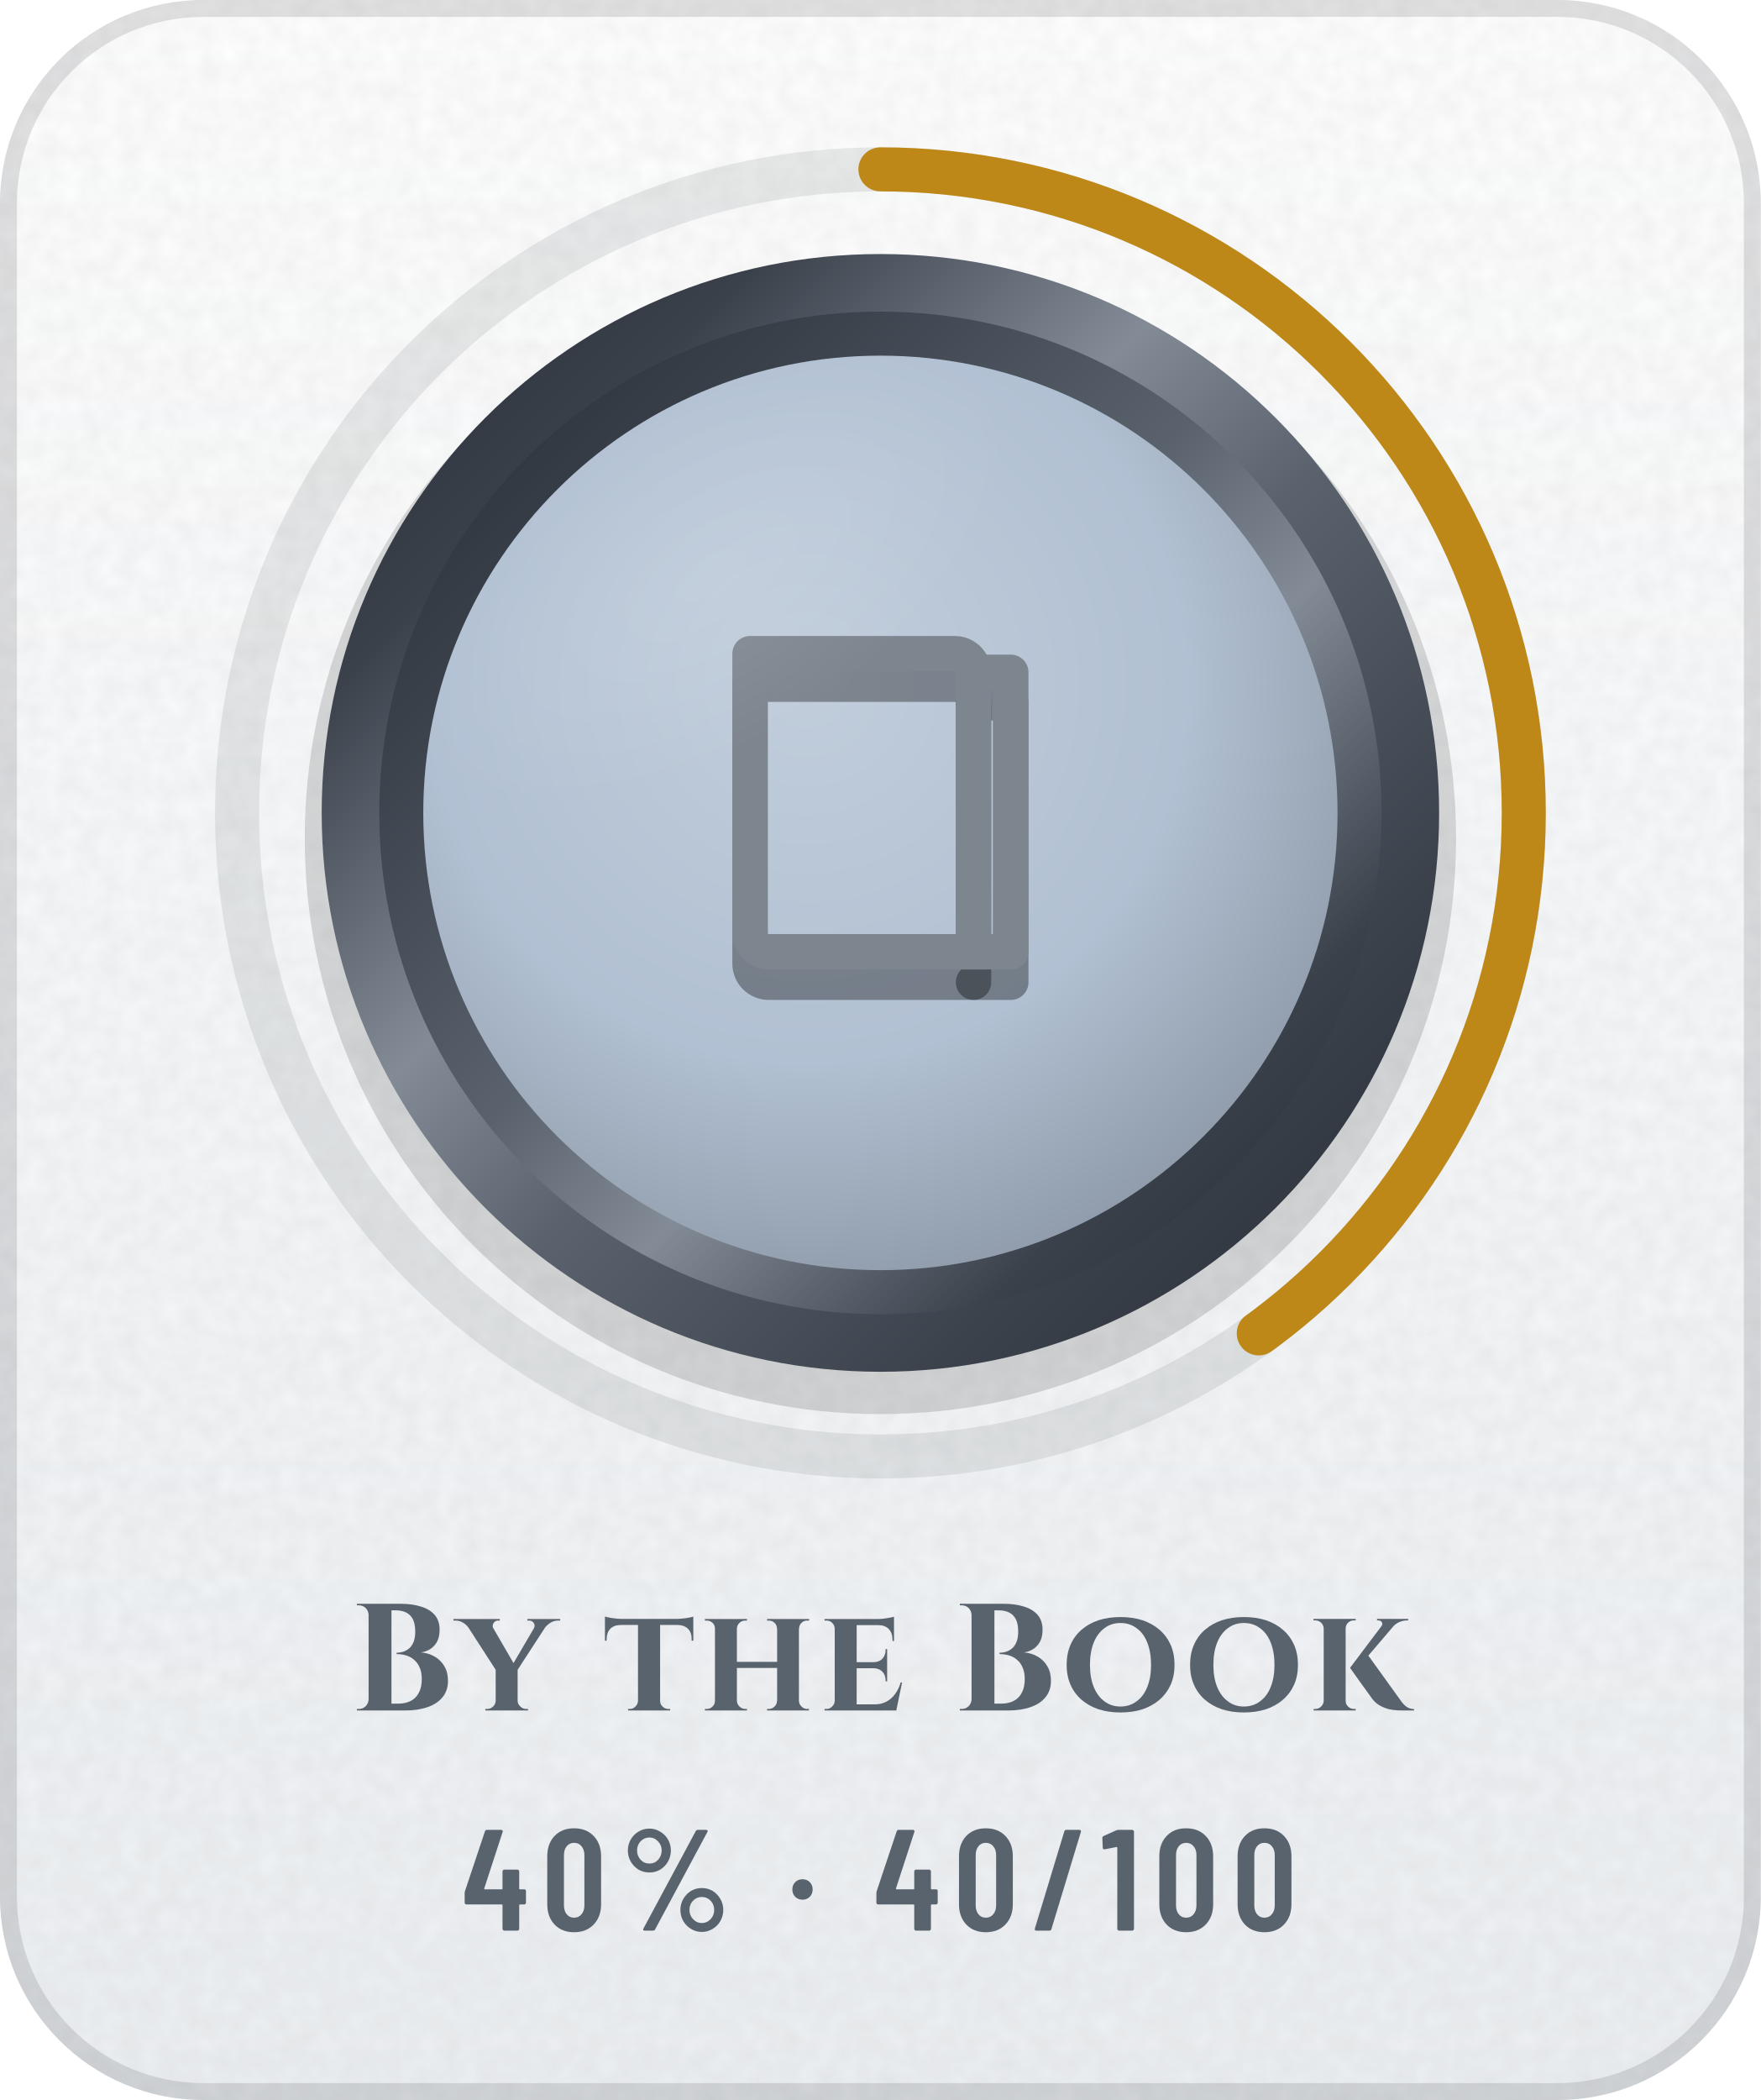
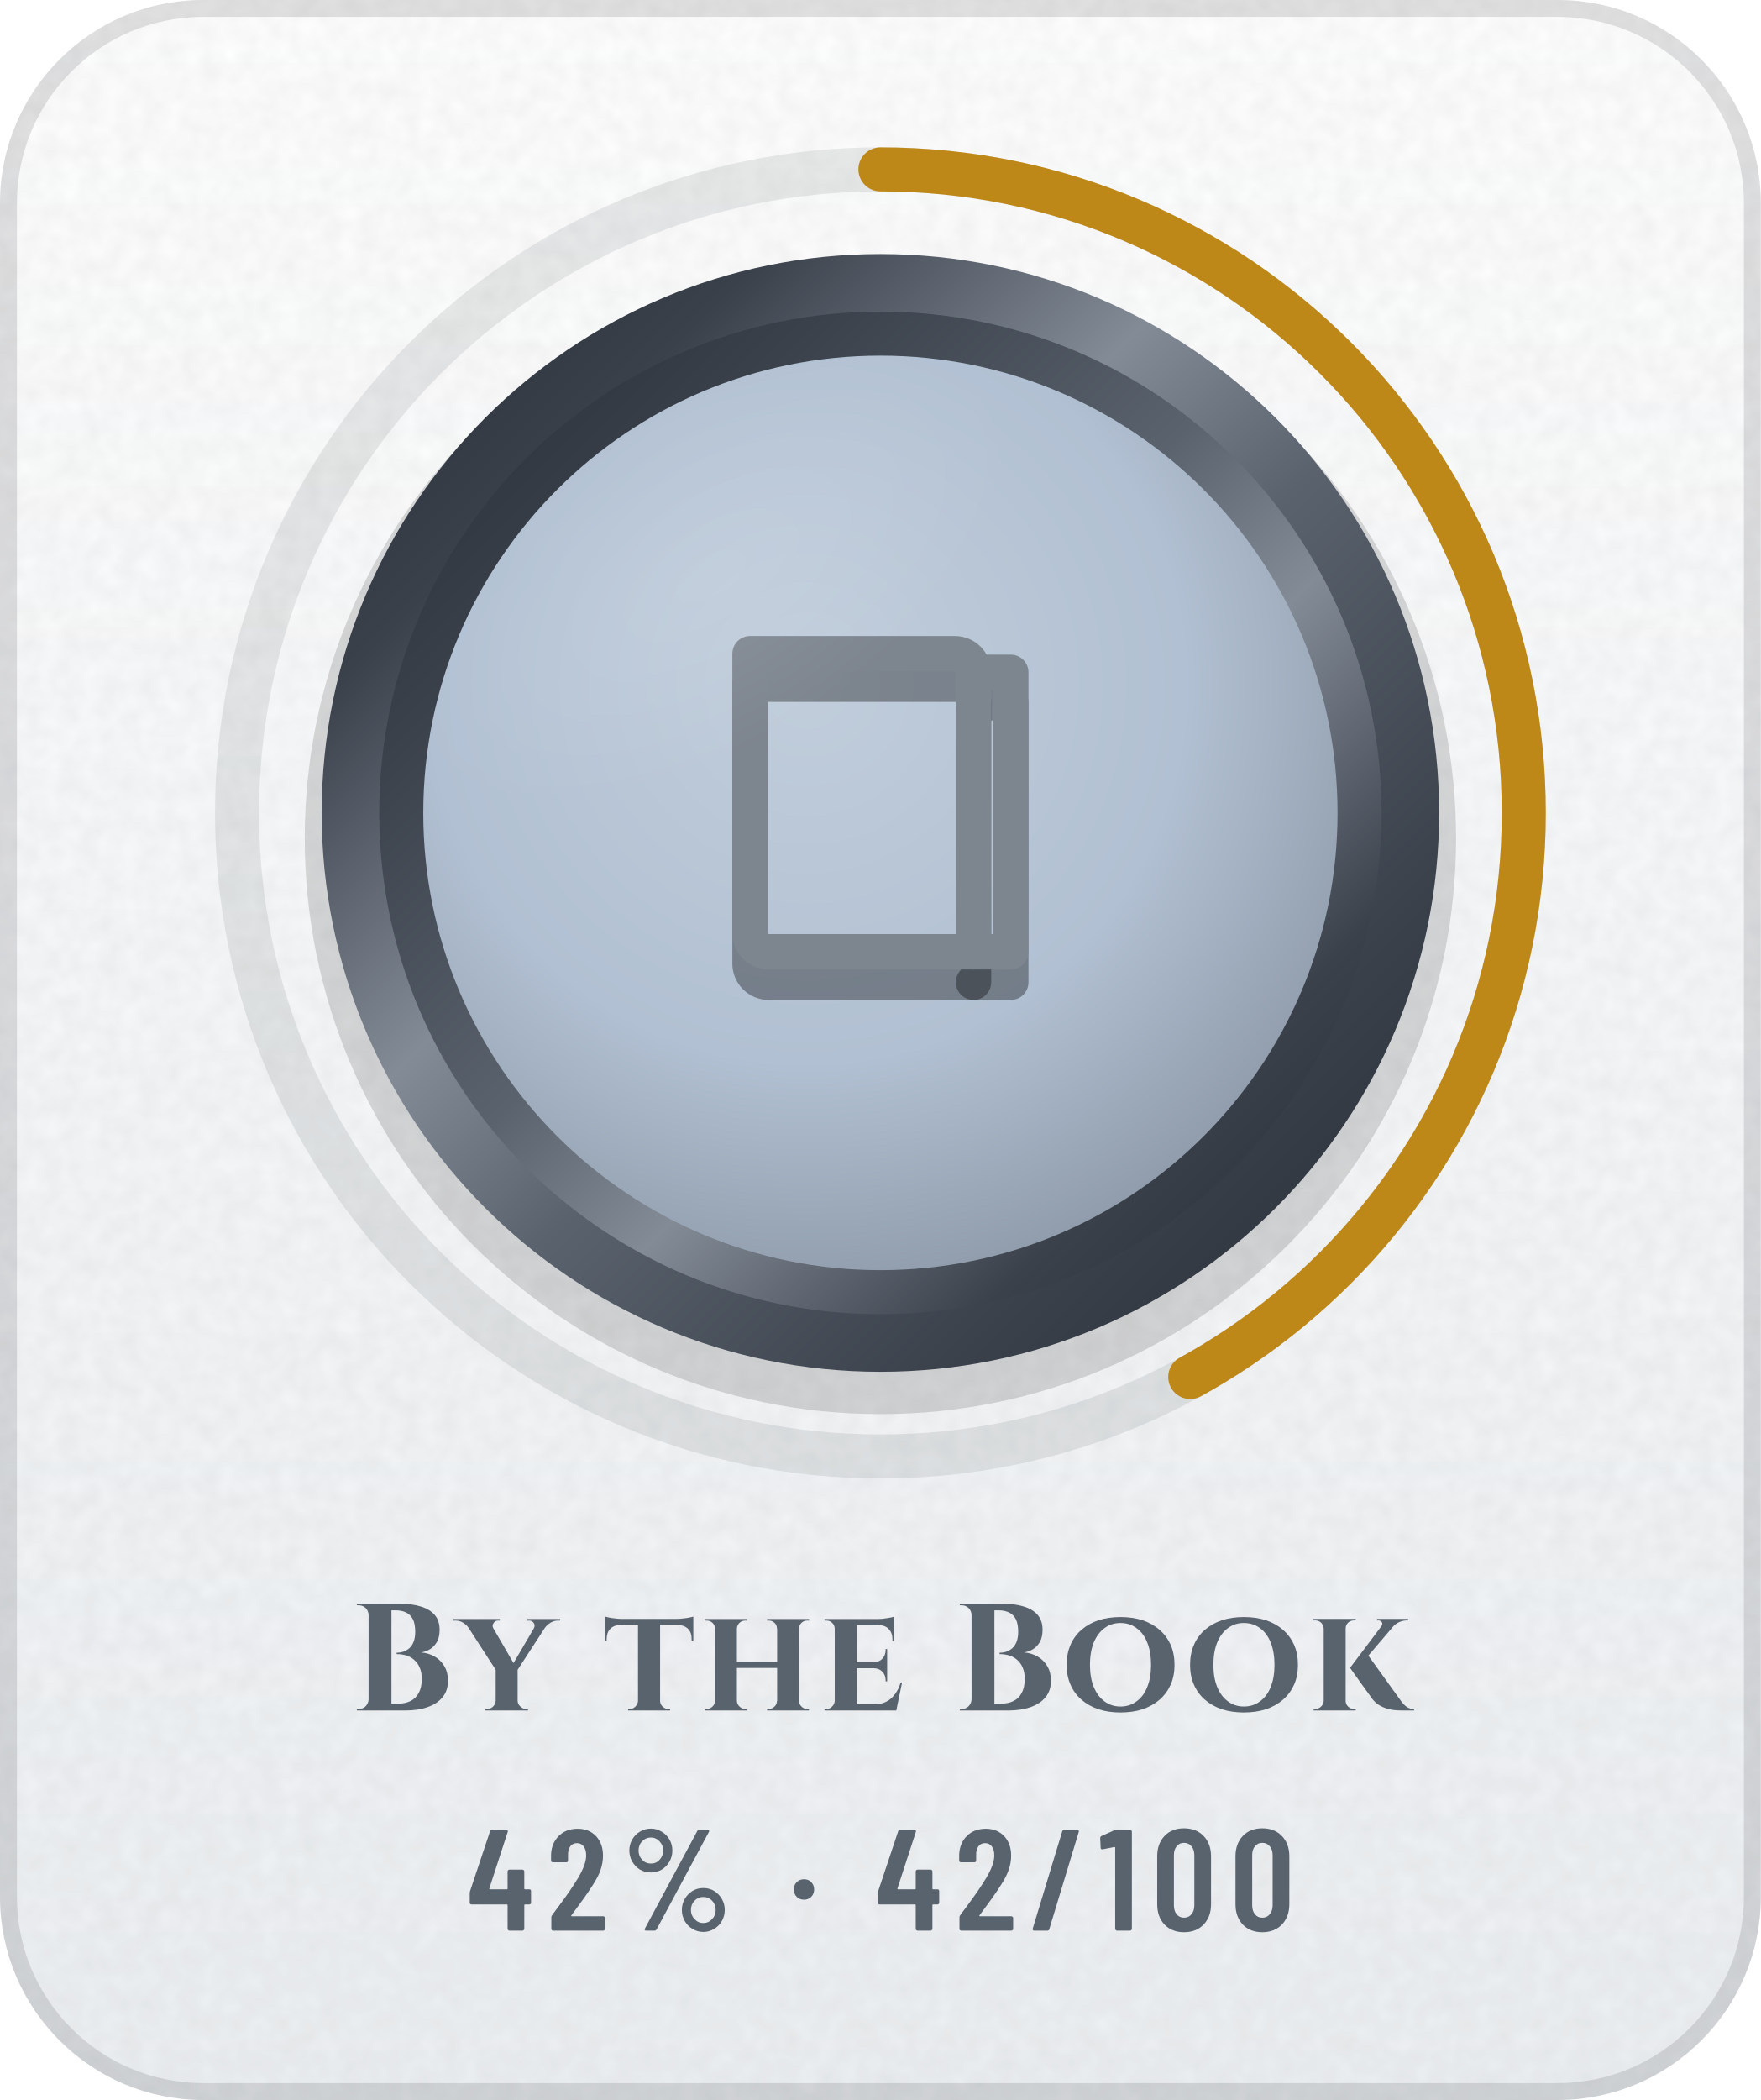
- <svg xmlns="http://www.w3.org/2000/svg" width="104" height="124" viewBox="0 0 104 124" role="img" aria-label="By the Book: 40% (40 of 100)">
+ <svg xmlns="http://www.w3.org/2000/svg" width="104" height="124" viewBox="0 0 104 124" role="img" aria-label="By the Book: 42% (42 of 100)">
  <defs>
    <linearGradient id="bg" x1="0" y1="0" x2="0" y2="1">
      <stop offset="0" stop-color="#FFFFFF" />
      <stop offset="1" stop-color="#EDF0F3" />
    </linearGradient>
    <clipPath id="card">
      <rect width="104" height="124" rx="12" />
    </clipPath>
    <filter id="grain" x="0" y="0" width="100%" height="100%">
      <feTurbulence type="fractalNoise" baseFrequency=".85" numOctaves="2" stitchTiles="stitch" />
      <feColorMatrix values="0 0 0 0 0 0 0 0 0 0 0 0 0 0 0 0 0 0 .05 0" />
    </filter>
    <radialGradient id="glow" cx=".5" cy=".5" r=".5">
      <stop offset="0" stop-color="#5A626D" stop-opacity="0" />
      <stop offset="1" stop-color="#5A626D" stop-opacity="0" />
    </radialGradient>
    <linearGradient id="mh" x1="0" y1="0" x2="1" y2="0">
      <stop offset="0" stop-color="#252A32" />
      <stop offset="0.2" stop-color="#3A414B" />
      <stop offset="0.4" stop-color="#838B96" />
      <stop offset="0.54" stop-color="#5A626D" />
      <stop offset="0.78" stop-color="#3A414B" />
      <stop offset="1" stop-color="#252A32" />
    </linearGradient>
    <linearGradient id="md" x1="0" y1="0" x2="1" y2="1">
      <stop offset="0" stop-color="#252A32" />
      <stop offset="0.2" stop-color="#3A414B" />
      <stop offset="0.4" stop-color="#838B96" />
      <stop offset="0.54" stop-color="#5A626D" />
      <stop offset="0.78" stop-color="#3A414B" />
      <stop offset="1" stop-color="#252A32" />
    </linearGradient>
    <linearGradient id="mdr" x1="1" y1="1" x2="0" y2="0">
      <stop offset="0" stop-color="#252A32" />
      <stop offset="0.2" stop-color="#3A414B" />
      <stop offset="0.4" stop-color="#838B96" />
      <stop offset="0.54" stop-color="#5A626D" />
      <stop offset="0.78" stop-color="#3A414B" />
      <stop offset="1" stop-color="#252A32" />
    </linearGradient>
    <linearGradient id="dia" x1="0" y1="0" x2="1" y2="0">
      <stop offset="0" stop-color="#2F7DD1" />
      <stop offset=".5" stop-color="#7B61E0" />
      <stop offset="1" stop-color="#C2449A" />
    </linearGradient>
    <linearGradient id="pb" x1="0" y1="0" x2="1" y2="0">
      <stop offset="0" stop-color="#8F5125" />
      <stop offset="1" stop-color="#CC8850" />
    </linearGradient>
    <linearGradient id="shg" x1="0" y1="0" x2="1" y2="0">
      <stop offset="0" stop-color="#FFFFFF" stop-opacity="0" />
      <stop offset=".5" stop-color="#FFFFFF" stop-opacity=".6" />
      <stop offset="1" stop-color="#FFFFFF" stop-opacity="0" />
    </linearGradient>
    <radialGradient id="en" cx=".42" cy=".36" r=".75">
      <stop offset="0" stop-color="#C1CDDB" />
      <stop offset=".55" stop-color="#B1C0D2" />
      <stop offset="1" stop-color="#85909E" />
    </radialGradient>
    <linearGradient id="ig" gradientUnits="userSpaceOnUse" x1="0" y1="34" x2="0" y2="62">
      <stop offset="0" stop-color="#7D858F" />
      <stop offset="1" stop-color="#4E5661" />
    </linearGradient>
    <radialGradient id="gl" cx=".5" cy=".5" r=".5">
      <stop offset="0" stop-color="#FFFFFF" stop-opacity=".45" />
      <stop offset="1" stop-color="#FFFFFF" stop-opacity="0" />
    </radialGradient>
    <clipPath id="fc">
      <circle cx="52" cy="48" r="27" />
    </clipPath>
  </defs>
  <g clip-path="url(#card)">
    <rect width="104" height="124" fill="url(#bg)" />
    <rect width="104" height="124" filter="url(#grain)" />
  </g>
  <rect x=".5" y=".5" width="103" height="123" rx="11.5" fill="none" stroke="#1F2328" stroke-opacity=".13" />
  <circle cx="52" cy="48" r="48" fill="url(#glow)" />
  <circle cx="52" cy="48" r="38" fill="none" stroke="#1F2328" stroke-opacity=".09" stroke-width="2.6" />
-   <circle cx="52" cy="48" r="38" fill="none" stroke="#BE8818" stroke-width="2.6" stroke-linecap="round" stroke-dasharray="95.5 238.8" transform="rotate(-90 52 48)" />
+   <circle cx="52" cy="48" r="38" fill="none" stroke="#BE8818" stroke-width="2.6" stroke-linecap="round" stroke-dasharray="100.3 238.8" transform="rotate(-90 52 48)" />
  <circle cx="52" cy="49.5" r="34" fill="#000000" fill-opacity=".14" />
  <circle cx="52" cy="48" r="33" fill="url(#md)" />
  <circle cx="52" cy="48" r="29.6" fill="url(#mdr)" />
  <circle cx="52" cy="48" r="27" fill="url(#en)" />
  <g transform="translate(38.8 36) scale(1.1)" fill="none" stroke="#000000" stroke-width="1.9" stroke-linecap="round" stroke-linejoin="round" stroke-opacity=".35">
    <path d="M5 4h11a1 1 0 0 1 1 1v15H6a1 1 0 0 1-1-1z" />
    <path d="M17 5h2v15h-2" />
  </g>
  <g transform="translate(38.8 34.2) scale(1.1)" fill="none" stroke="url(#ig)" stroke-width="1.9" stroke-linecap="round" stroke-linejoin="round">
    <path d="M5 4h11a1 1 0 0 1 1 1v15H6a1 1 0 0 1-1-1z" />
    <path d="M17 5h2v15h-2" />
  </g>
  <g clip-path="url(#fc)">
    <ellipse cx="42" cy="34" rx="20" ry="10" transform="rotate(-32 42 34)" fill="url(#gl)" opacity=".25" />
  </g>
  <g transform="translate(20.7 101) scale(0.009 -0.009)" fill="#59636E">
    <use href="#s66" x="0" />
    <use href="#s121" x="707" />
    <use href="#s116" x="1660" />
    <use href="#s104" x="2292" />
    <use href="#s101" x="3077" />
    <use href="#s66" x="3957" />
    <use href="#s111" x="4665" />
    <use href="#s111" x="5475" />
    <use href="#s107" x="6285" />
  </g>
-   <g transform="translate(27.3 114) scale(0.0085 -0.0085)" fill="#59636E">
+   <g transform="translate(27.6 114) scale(0.0085 -0.0085)" fill="#59636E">
    <use href="#m52" x="0" />
-     <use href="#m48" x="553" />
-     <use href="#m37" x="1097" />
-     <use href="#m183" x="2257" />
-     <use href="#m52" x="2861" />
-     <use href="#m48" x="3414" />
-     <use href="#m47" x="3958" />
-     <use href="#m49" x="4438" />
-     <use href="#m48" x="4806" />
-     <use href="#m48" x="5350" />
+     <use href="#m50" x="553" />
+     <use href="#m37" x="1072" />
+     <use href="#m183" x="2232" />
+     <use href="#m52" x="2836" />
+     <use href="#m50" x="3389" />
+     <use href="#m47" x="3908" />
+     <use href="#m49" x="4388" />
+     <use href="#m48" x="4756" />
+     <use href="#m48" x="5300" />
  </g>
  <defs>
    <path id="m37" d="M54 557Q54 598 74 633Q94 668 128 688Q163 709 204 709Q244 709 278 688Q313 668 333 633Q353 598 353 557Q353 515 333 480Q313 445 279 424Q245 404 204 404Q163 404 128 424Q94 445 74 480Q54 515 54 557ZM162 14 526 692Q530 700 541 700H599Q606 700 608 696Q610 692 607 686L243 8Q239 0 228 0H170Q163 0 161 4Q159 8 162 14ZM289 557Q289 594 264 620Q239 647 204 647Q168 647 143 621Q118 595 118 557Q118 519 143 492Q168 466 204 466Q240 466 264 492Q289 519 289 557ZM419 144Q419 185 439 220Q459 255 493 276Q527 296 568 296Q609 296 643 276Q677 255 697 220Q717 185 717 144Q717 102 697 67Q677 32 643 12Q609 -9 568 -9Q527 -9 493 12Q459 32 439 67Q419 102 419 144ZM654 144Q654 182 629 208Q604 234 568 234Q532 234 507 208Q482 182 482 144Q482 106 507 80Q532 53 568 53Q604 53 629 80Q654 106 654 144Z" />
    <path id="m47" d="M21 14 226 690Q229 700 239 700H331Q337 700 340 696Q343 692 341 686L136 10Q133 0 123 0H31Q25 0 22 4Q19 8 21 14Z" />
    <path id="m48" d="M38 183V517Q38 604 89 658Q140 711 224 711Q309 711 360 658Q412 604 412 517V183Q412 96 360 42Q309 -11 224 -11Q140 -11 89 42Q38 96 38 183ZM296 176V524Q296 563 276 586Q257 610 224 610Q192 610 173 586Q154 563 154 524V176Q154 137 173 114Q192 90 224 90Q257 90 276 114Q296 137 296 176Z" />
    <path id="m49" d="M122 700H218Q223 700 226 696Q230 693 230 688V12Q230 7 226 4Q223 0 218 0H126Q121 0 118 4Q114 7 114 12V576Q114 578 112 580Q111 582 109 581L27 565H24Q13 565 13 576L10 643Q10 653 18 657L107 697Q114 700 122 700Z" />
+     <path id="m50" d="M173 100H392Q397 100 400 96Q404 93 404 88V12Q404 7 400 4Q397 0 392 0H43Q38 0 34 4Q31 7 31 12V92Q31 101 36 107L75 160Q114 212 152 266Q189 320 215 363Q273 459 273 522Q273 562 256 585Q238 608 209 608Q180 608 163 586Q146 563 147 526V487Q147 482 144 478Q140 475 135 475H41Q36 475 32 478Q29 482 29 487V530Q33 610 84 659Q134 708 214 708Q293 708 342 656Q390 605 390 521Q390 471 373 422Q356 373 319 317Q294 277 260 229Q225 181 214 166Q184 126 170 106Q168 104 169 102Q170 100 173 100Z" />
    <path id="m52" d="M443 275V194Q443 189 440 186Q436 182 431 182H401Q396 182 396 177V12Q396 7 392 4Q389 0 384 0H292Q287 0 284 4Q280 7 280 12V177Q280 182 275 182H29Q24 182 20 186Q17 189 17 194V259Q17 268 19 274L158 690Q161 700 171 700H271Q277 700 280 696Q283 693 281 686L153 293Q152 287 157 287H275Q280 287 280 292V412Q280 417 284 420Q287 424 292 424H384Q389 424 392 420Q396 417 396 412V292Q396 287 401 287H431Q436 287 440 284Q443 280 443 275Z" />
    <path id="m183" d="M37 286Q37 317 57 337Q77 357 108 357Q139 357 158 337Q178 317 178 286Q178 255 158 235Q138 215 108 215Q77 215 57 235Q37 255 37 286Z" />
    <path id="s66" d="M119 73V627Q118 653 100 672Q81 690 55 690H42V700H331Q404 700 462 682Q519 665 552 628Q585 590 585 529Q585 483 568 451Q550 419 522 402Q494 385 463 381Q513 377 554 353Q594 329 617 289Q640 249 640 195Q640 131 605 88Q570 44 506 22Q443 0 359 0H42V10H55Q81 10 100 28Q118 47 119 73ZM269 657V45H315Q360 45 394 62Q429 79 448 115Q468 151 468 207Q468 251 454 282Q441 313 418 332Q396 352 366 361Q336 370 303 370V379Q326 379 348 386Q370 394 388 410Q405 426 415 452Q425 479 425 516Q425 567 410 598Q394 629 365 643Q336 657 298 657Z" />
    <path id="s101" d="M543 184 505 0H34V10H47Q69 10 84 26Q100 41 101 63V537Q100 560 84 575Q69 590 47 590H34V600H385Q414 600 446 606Q478 611 490 615V456H480V465Q480 509 456 534Q433 559 389 560H245V317H359Q394 318 414 340Q435 363 435 396V403H445V191H435V199Q435 232 414 254Q394 276 359 277H245V40H363Q406 40 440 58Q473 75 497 108Q521 140 534 184Z" />
    <path id="s104" d="M100 63V537Q100 560 84 575Q68 590 46 590H34V600H310V590H299Q277 590 261 575Q245 560 244 537V319H508V537H507Q507 560 491 575Q475 590 453 590H442V600H718V590H706Q683 590 668 575Q652 560 652 537H651V63Q652 41 668 26Q683 10 706 10H717V0H442V10H453Q475 10 491 26Q507 41 507 63H508V279H244V63Q245 41 261 26Q277 10 299 10H310V0H34V10H46Q68 10 84 26Q100 41 100 63Z" />
    <path id="s107" d="M102 63V537Q101 560 85 576Q69 591 46 591H35V601H312V591H301Q278 591 262 576Q246 560 246 537V63Q246 41 262 26Q278 10 301 10H312V0H36V10H46Q69 10 85 26Q101 41 102 63ZM656 601V591H652Q623 591 598 580Q573 569 557 550L395 360L606 67Q625 39 646 24Q667 10 695 9V0H618Q608 0 585 1Q562 2 532 8Q503 15 473 31Q443 47 420 77Q415 84 403 101Q391 118 374 141Q358 164 340 188Q323 212 308 233Q293 254 284 267L275 280L480 552Q491 566 484 578Q477 591 460 591H452V601Z" />
    <path id="s111" d="M388 613Q468 613 533 592Q598 570 645 529Q692 488 718 430Q743 372 743 299Q743 227 718 170Q692 112 645 71Q598 30 533 8Q468 -13 388 -13Q309 -13 244 8Q179 30 132 71Q85 112 60 170Q35 227 35 299Q35 372 60 430Q85 488 132 529Q179 570 244 592Q309 613 388 613ZM388 26Q449 26 494 60Q540 93 564 154Q589 215 589 299Q589 384 564 446Q540 507 494 540Q449 574 388 574Q328 574 283 540Q238 507 213 446Q188 384 188 299Q188 215 213 154Q238 93 283 60Q328 26 388 26Z" />
    <path id="s116" d="M590 616V458H579V467Q580 510 556 535Q531 560 488 561H372V63Q372 41 388 26Q404 10 427 10H438V0H162V10H173Q195 10 210 26Q226 41 227 63V561H112Q68 560 44 535Q21 510 21 467V458H10V616Q19 614 36 610Q54 606 76 604Q97 601 115 601H484Q503 601 525 604Q547 606 565 610Q583 613 590 616Z" />
    <path id="s121" d="M496 538Q507 557 496 574Q485 590 466 590H454V600H669V590H656Q629 590 606 576Q584 562 570 544L390 267V63Q391 41 408 26Q424 10 446 10H458V0H178V10H190Q213 10 229 26Q245 41 246 63V267L69 541Q55 562 32 576Q9 590 -19 590H-31V600H273V590H262Q242 590 232 573Q222 558 229 542L363 311L496 538Z" />
  </defs>
</svg>
